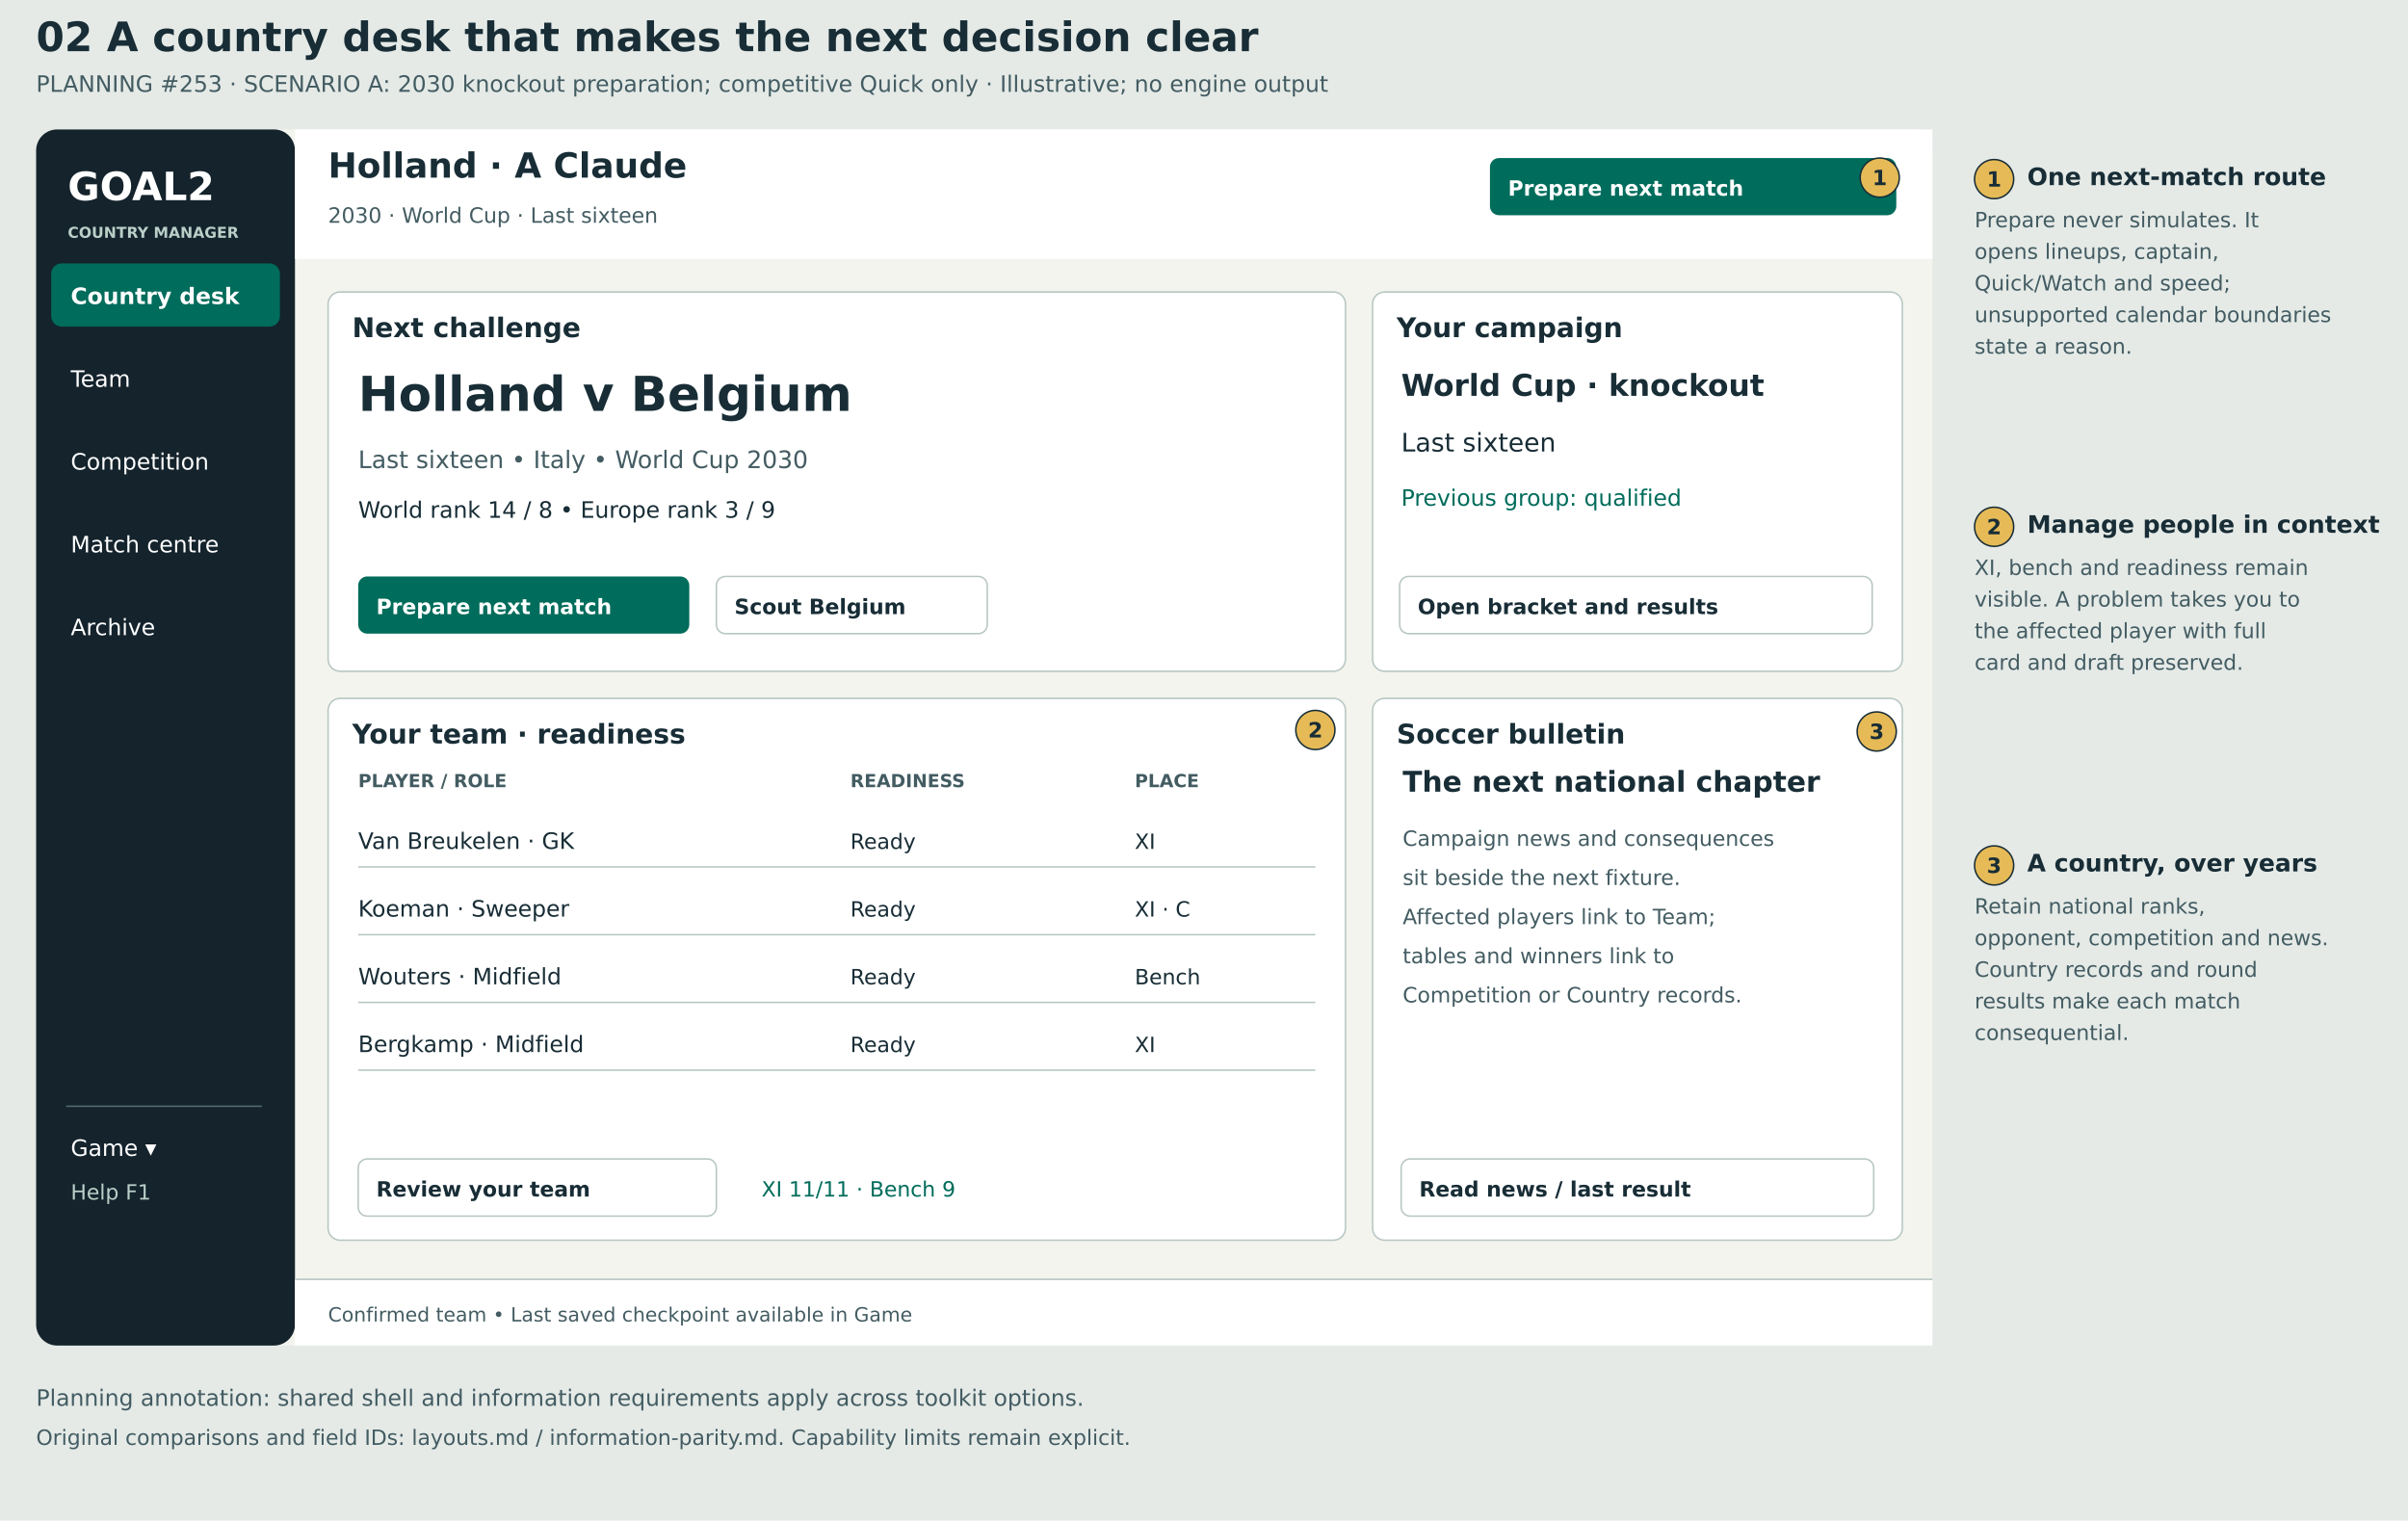
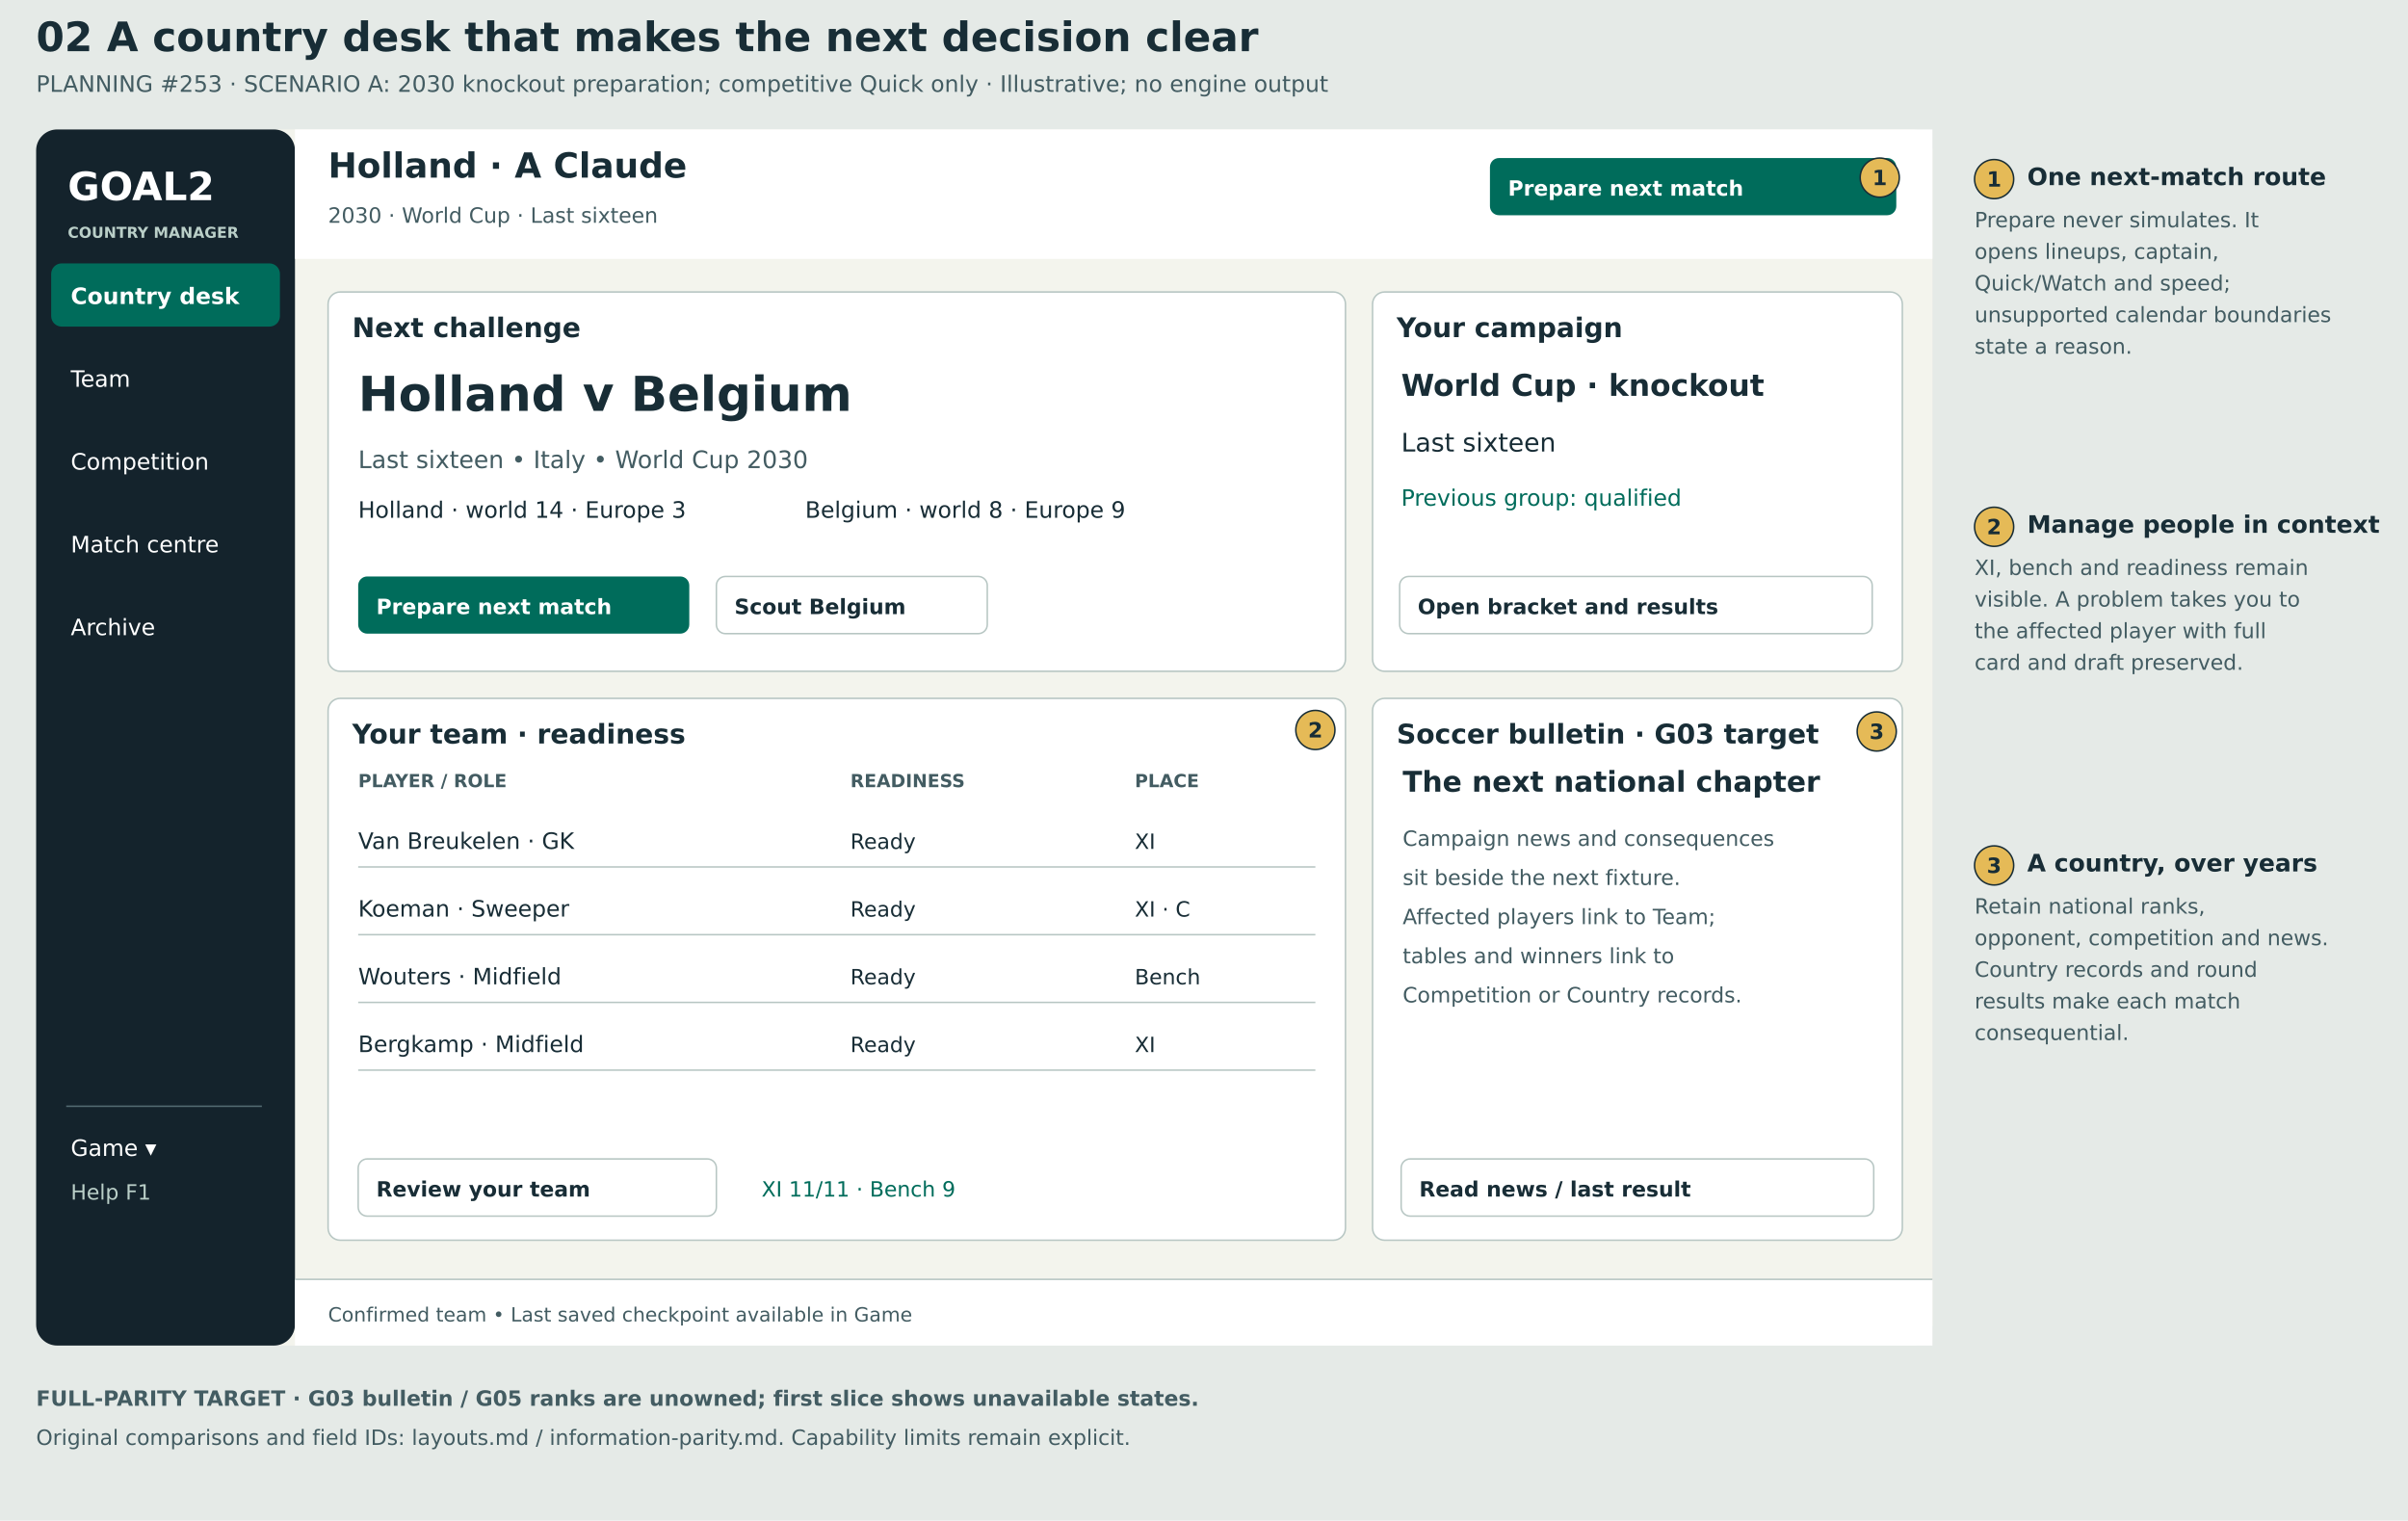
- <svg xmlns="http://www.w3.org/2000/svg" width="1600" height="1010" viewBox="0 0 1600 1010" role="img" aria-labelledby="title desc">
+ <svg xmlns="http://www.w3.org/2000/svg" width="1600" height="1010" viewBox="0 0 1600 1010" role="img" aria-labelledby="title desc" font-family="DejaVu Sans, Segoe UI, sans-serif">
  <g font-family="DejaVu Sans, Segoe UI, sans-serif">
    <rect x="0" y="0" width="1600" height="1010" rx="0" fill="#E5EAE7" />
    <text x="24" y="34" fill="#182D36" font-size="27" font-weight="700">02  A country desk that makes the next decision clear</text>
    <text x="24" y="61" fill="#435C62" font-size="15" font-weight="400">PLANNING #253 · SCENARIO A: 2030 knockout preparation; competitive Quick only · Illustrative; no engine output</text>
    <rect x="24" y="86" width="1260" height="808" rx="14" fill="#F3F4ED" />
    <rect x="24" y="86" width="172" height="808" rx="14" fill="#14232C" />
    <text x="45" y="133" fill="#FFFFFF" font-size="26" font-weight="700">GOAL2</text>
    <text x="45" y="158" fill="#BACFC8" font-size="10" font-weight="700">COUNTRY MANAGER</text>
    <rect x="34" y="175" width="152" height="42" rx="7" fill="#006C5B" />
    <text x="47" y="202" fill="#FFFFFF" font-size="15" font-weight="600">Country desk</text>
    <text x="47" y="257" fill="#FFFFFF" font-size="15" font-weight="400">Team</text>
    <text x="47" y="312" fill="#FFFFFF" font-size="15" font-weight="400">Competition</text>
    <text x="47" y="367" fill="#FFFFFF" font-size="15" font-weight="400">Match centre</text>
    <text x="47" y="422" fill="#FFFFFF" font-size="15" font-weight="400">Archive</text>
    <line x1="44" y1="735" x2="174" y2="735" stroke="#536B71" />
    <text x="47" y="768" fill="#FFFFFF" font-size="15" font-weight="400">Game  ▾</text>
    <text x="47" y="797" fill="#BACFC8" font-size="14" font-weight="400">Help  F1</text>
    <rect x="196" y="86" width="1088" height="86" rx="0" fill="#FFFFFF" />
    <text x="218" y="118" fill="#182D36" font-size="23" font-weight="700">Holland · A Claude</text>
    <text x="218" y="148" fill="#435C62" font-size="14" font-weight="400">2030 · World Cup · Last sixteen</text>
    <rect x="990" y="105" width="270" height="38" rx="6" fill="#006C5B" />
    <text x="1002" y="130" fill="#FFFFFF" font-size="14" font-weight="600">Prepare next match</text>
    <rect x="196" y="850" width="1088" height="44" rx="0" fill="#FFFFFF" />
    <line x1="196" y1="850" x2="1284" y2="850" stroke="#B7C6C3" />
    <text x="218" y="878" fill="#435C62" font-size="13" font-weight="400">Confirmed team  •  Last saved checkpoint available in Game</text>
    <rect x="218" y="194" width="676" height="252" rx="8" fill="#FFFFFF" stroke="#B7C6C3" />
    <text x="234" y="224" fill="#182D36" font-size="18" font-weight="700">Next challenge</text>
    <text x="238" y="273" fill="#182D36" font-size="32" font-weight="700">Holland  v  Belgium</text>
    <text x="238" y="311" fill="#435C62" font-size="16" font-weight="400">Last sixteen  •  Italy  •  World Cup 2030</text>
-     <text x="238" y="344" fill="#182D36" font-size="15" font-weight="400">World rank 14 / 8    •    Europe rank 3 / 9</text>
+     <text x="238" y="344" fill="#182D36" font-size="15" font-weight="400">Holland · world 14 · Europe 3</text>
    <rect x="238" y="383" width="220" height="38" rx="6" fill="#006C5B" />
    <text x="250" y="408" fill="#FFFFFF" font-size="14" font-weight="600">Prepare next match</text>
    <rect x="476" y="383" width="180" height="38" rx="6" fill="#FFFFFF" stroke="#B7C6C3" />
    <text x="488" y="408" fill="#182D36" font-size="14" font-weight="600">Scout Belgium</text>
    <rect x="912" y="194" width="352" height="252" rx="8" fill="#FFFFFF" stroke="#B7C6C3" />
    <text x="928" y="224" fill="#182D36" font-size="18" font-weight="700">Your campaign</text>
    <text x="931" y="263" fill="#182D36" font-size="20" font-weight="700">World Cup · knockout</text>
    <text x="931" y="300" fill="#182D36" font-size="17" font-weight="400">Last sixteen</text>
    <text x="931" y="336" fill="#006C5B" font-size="15" font-weight="400">Previous group: qualified</text>
    <rect x="930" y="383" width="314" height="38" rx="6" fill="#FFFFFF" stroke="#B7C6C3" />
    <text x="942" y="408" fill="#182D36" font-size="14" font-weight="600">Open bracket and results</text>
    <rect x="218" y="464" width="676" height="360" rx="8" fill="#FFFFFF" stroke="#B7C6C3" />
    <text x="234" y="494" fill="#182D36" font-size="18" font-weight="700">Your team · readiness</text>
    <text x="238" y="523" fill="#435C62" font-size="12" font-weight="600">PLAYER / ROLE</text>
    <text x="565" y="523" fill="#435C62" font-size="12" font-weight="600">READINESS</text>
    <text x="754" y="523" fill="#435C62" font-size="12" font-weight="600">PLACE</text>
    <line x1="238" y1="576" x2="874" y2="576" stroke="#B7C6C3" />
    <text x="238" y="564" fill="#182D36" font-size="15" font-weight="400">Van Breukelen · GK</text>
    <text x="565" y="564" fill="#182D36" font-size="14" font-weight="400">Ready</text>
    <text x="754" y="564" fill="#182D36" font-size="14" font-weight="400">XI</text>
    <line x1="238" y1="621" x2="874" y2="621" stroke="#B7C6C3" />
    <text x="238" y="609" fill="#182D36" font-size="15" font-weight="400">Koeman · Sweeper</text>
    <text x="565" y="609" fill="#182D36" font-size="14" font-weight="400">Ready</text>
    <text x="754" y="609" fill="#182D36" font-size="14" font-weight="400">XI · C</text>
    <line x1="238" y1="666" x2="874" y2="666" stroke="#B7C6C3" />
    <text x="238" y="654" fill="#182D36" font-size="15" font-weight="400">Wouters · Midfield</text>
    <text x="565" y="654" fill="#182D36" font-size="14" font-weight="400">Ready</text>
    <text x="754" y="654" fill="#182D36" font-size="14" font-weight="400">Bench</text>
    <line x1="238" y1="711" x2="874" y2="711" stroke="#B7C6C3" />
    <text x="238" y="699" fill="#182D36" font-size="15" font-weight="400">Bergkamp · Midfield</text>
    <text x="565" y="699" fill="#182D36" font-size="14" font-weight="400">Ready</text>
    <text x="754" y="699" fill="#182D36" font-size="14" font-weight="400">XI</text>
    <rect x="238" y="770" width="238" height="38" rx="6" fill="#FFFFFF" stroke="#B7C6C3" />
    <text x="250" y="795" fill="#182D36" font-size="14" font-weight="600">Review your team</text>
    <text x="506" y="795" fill="#006C5B" font-size="14" font-weight="400">XI 11/11  ·  Bench 9</text>
    <rect x="912" y="464" width="352" height="360" rx="8" fill="#FFFFFF" stroke="#B7C6C3" />
-     <text x="928" y="494" fill="#182D36" font-size="18" font-weight="700">Soccer bulletin</text>
+     <text x="928" y="494" fill="#182D36" font-size="18" font-weight="700">Soccer bulletin · G03 target</text>
    <text x="932" y="526" fill="#182D36" font-size="19" font-weight="700">The next national chapter</text>
    <text x="932" y="562" fill="#435C62" font-size="14" font-weight="400">Campaign news and consequences</text>
    <text x="932" y="588" fill="#435C62" font-size="14" font-weight="400">sit beside the next fixture.</text>
    <text x="932" y="614" fill="#435C62" font-size="14" font-weight="400">Affected players link to Team;</text>
    <text x="932" y="640" fill="#435C62" font-size="14" font-weight="400">tables and winners link to</text>
    <text x="932" y="666" fill="#435C62" font-size="14" font-weight="400">Competition or Country records.</text>
    <rect x="931" y="770" width="314" height="38" rx="6" fill="#FFFFFF" stroke="#B7C6C3" />
    <text x="943" y="795" fill="#182D36" font-size="14" font-weight="600">Read news / last result</text>
    <circle cx="1249" cy="118" r="13" fill="#E5BA57" stroke="#182D36" />
    <text x="1249" y="123" fill="#182D36" font-size="14" font-weight="700" text-anchor="middle">1</text>
    <circle cx="874" cy="485" r="13" fill="#E5BA57" stroke="#182D36" />
    <text x="874" y="490" fill="#182D36" font-size="14" font-weight="700" text-anchor="middle">2</text>
    <circle cx="1247" cy="486" r="13" fill="#E5BA57" stroke="#182D36" />
    <text x="1247" y="491" fill="#182D36" font-size="14" font-weight="700" text-anchor="middle">3</text>
    <circle cx="1325" cy="119" r="13" fill="#E5BA57" stroke="#182D36" />
    <text x="1325" y="124" fill="#182D36" font-size="14" font-weight="700" text-anchor="middle">1</text>
    <text x="1347" y="123" fill="#182D36" font-size="16" font-weight="700">One next-match route</text>
    <text x="1312" y="151" fill="#435C62" font-size="14" font-weight="400">Prepare never simulates. It</text>
    <text x="1312" y="172" fill="#435C62" font-size="14" font-weight="400">opens lineups, captain,</text>
    <text x="1312" y="193" fill="#435C62" font-size="14" font-weight="400">Quick/Watch and speed;</text>
    <text x="1312" y="214" fill="#435C62" font-size="14" font-weight="400">unsupported calendar boundaries</text>
    <text x="1312" y="235" fill="#435C62" font-size="14" font-weight="400">state a reason.</text>
    <circle cx="1325" cy="350" r="13" fill="#E5BA57" stroke="#182D36" />
    <text x="1325" y="355" fill="#182D36" font-size="14" font-weight="700" text-anchor="middle">2</text>
    <text x="1347" y="354" fill="#182D36" font-size="16" font-weight="700">Manage people in context</text>
    <text x="1312" y="382" fill="#435C62" font-size="14" font-weight="400">XI, bench and readiness remain</text>
    <text x="1312" y="403" fill="#435C62" font-size="14" font-weight="400">visible. A problem takes you to</text>
    <text x="1312" y="424" fill="#435C62" font-size="14" font-weight="400">the affected player with full</text>
    <text x="1312" y="445" fill="#435C62" font-size="14" font-weight="400">card and draft preserved.</text>
    <circle cx="1325" cy="575" r="13" fill="#E5BA57" stroke="#182D36" />
    <text x="1325" y="580" fill="#182D36" font-size="14" font-weight="700" text-anchor="middle">3</text>
    <text x="1347" y="579" fill="#182D36" font-size="16" font-weight="700">A country, over years</text>
    <text x="1312" y="607" fill="#435C62" font-size="14" font-weight="400">Retain national ranks,</text>
    <text x="1312" y="628" fill="#435C62" font-size="14" font-weight="400">opponent, competition and news.</text>
    <text x="1312" y="649" fill="#435C62" font-size="14" font-weight="400">Country records and round</text>
    <text x="1312" y="670" fill="#435C62" font-size="14" font-weight="400">results make each match</text>
    <text x="1312" y="691" fill="#435C62" font-size="14" font-weight="400">consequential.</text>
-     <text x="24" y="934" fill="#435C62" font-size="15" font-weight="400">Planning annotation: shared shell and information requirements apply across toolkit options.</text>
+     <text x="24" y="934" fill="#435C62" font-size="14" font-weight="600">FULL-PARITY TARGET · G03 bulletin / G05 ranks are unowned; first slice shows unavailable states.</text>
    <text x="24" y="960" fill="#435C62" font-size="14" font-weight="400">Original comparisons and field IDs: layouts.md / information-parity.md. Capability limits remain explicit.</text>
  </g>
+   <text x="535" y="344" fill="#182D36" font-size="15" font-weight="400">Belgium · world 8 · Europe 9</text>
</svg>
